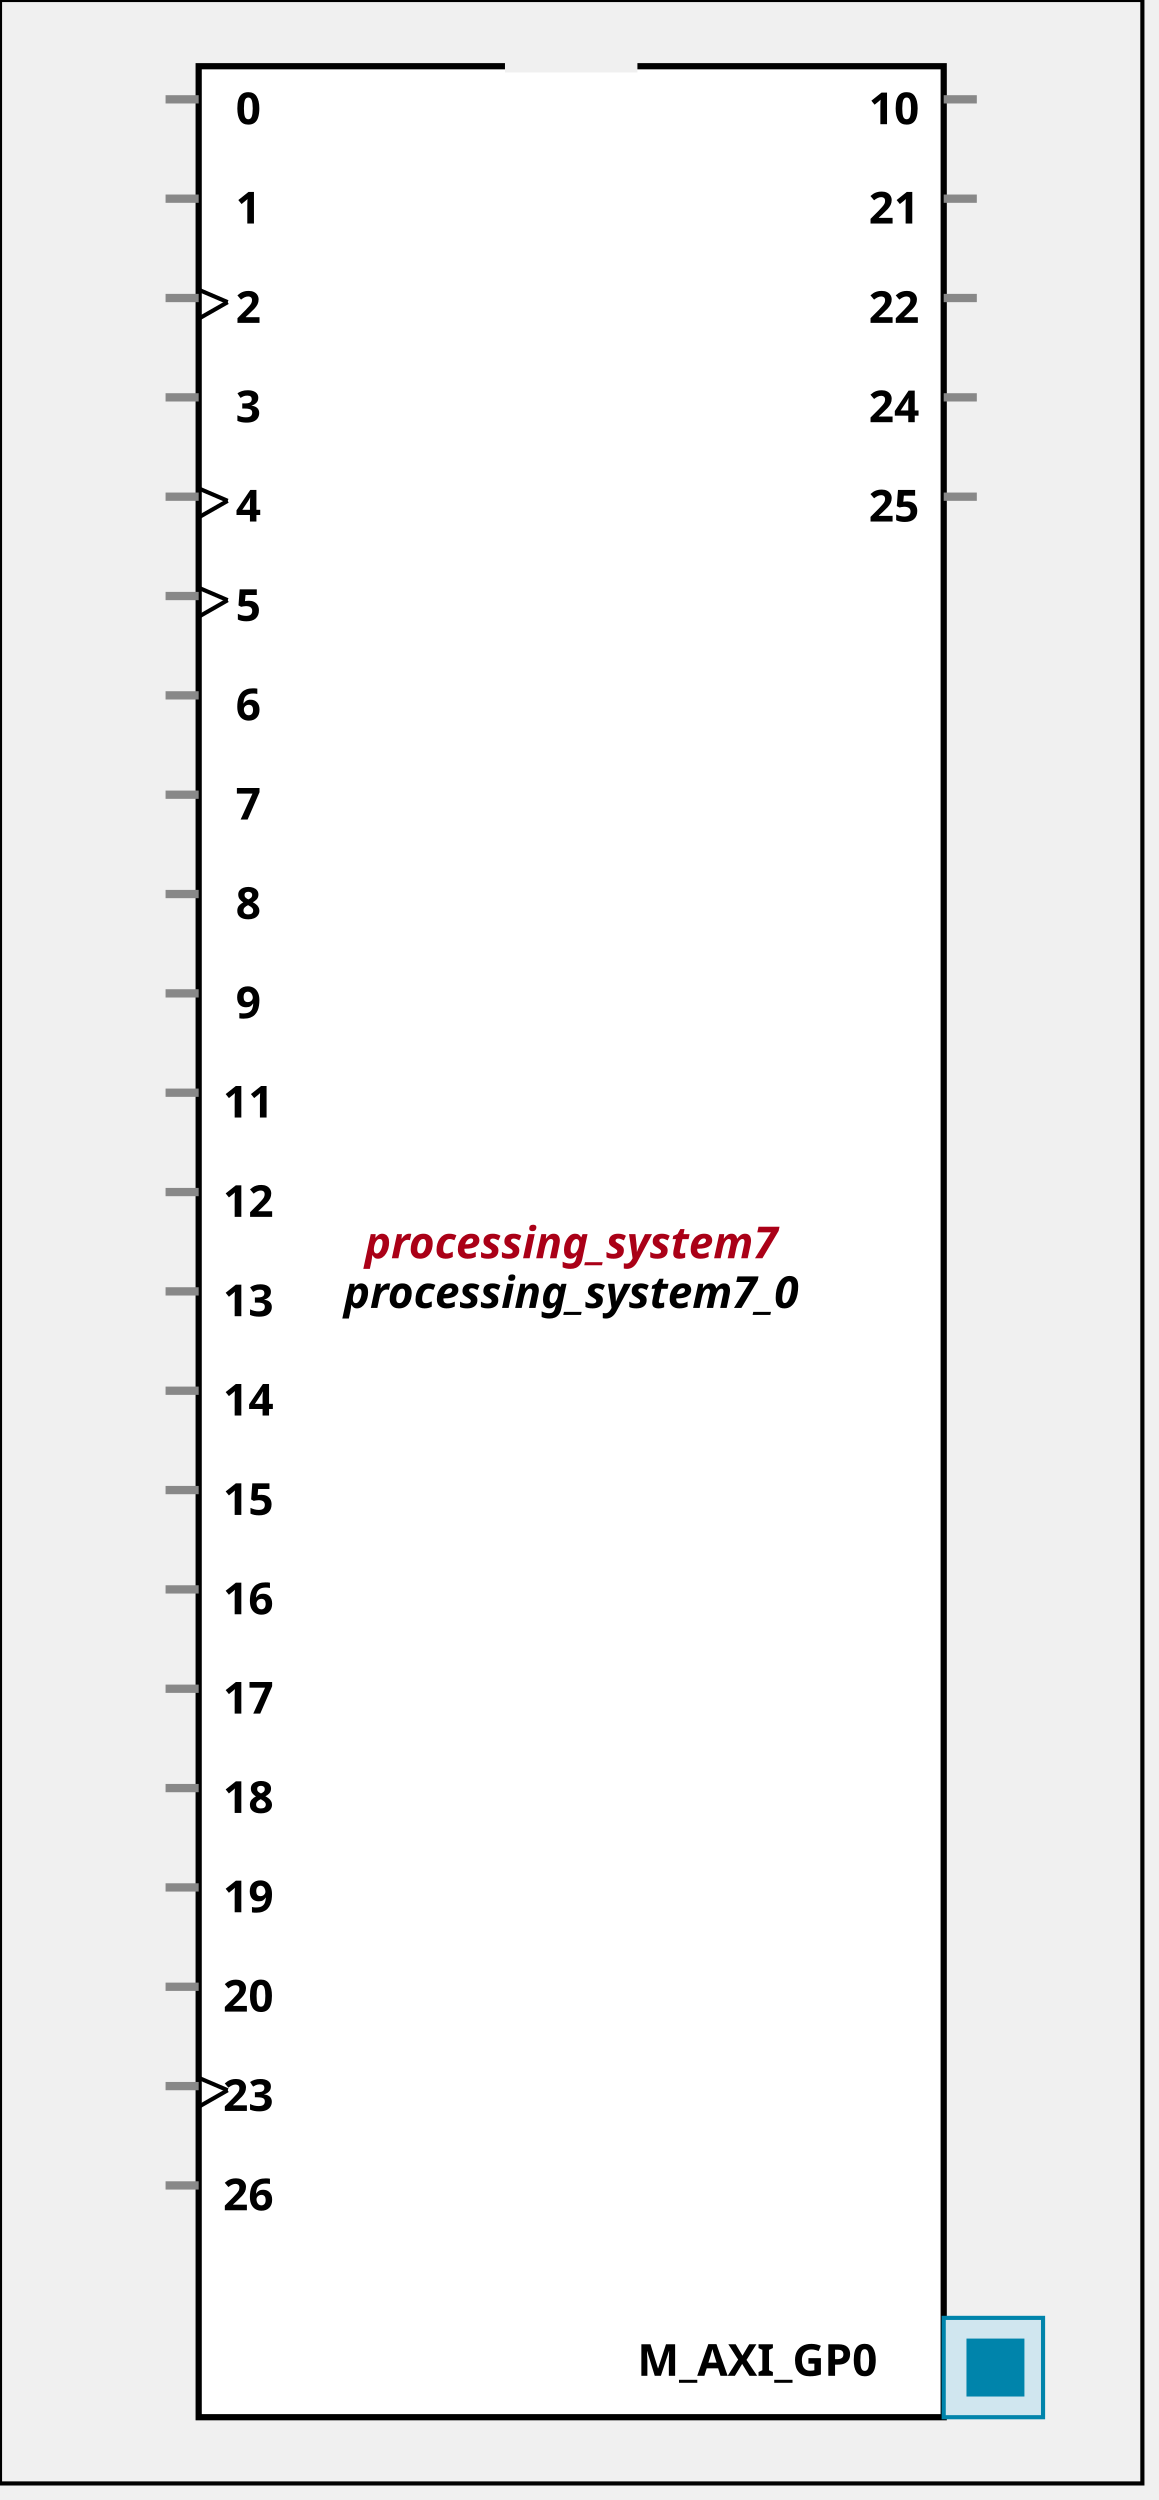
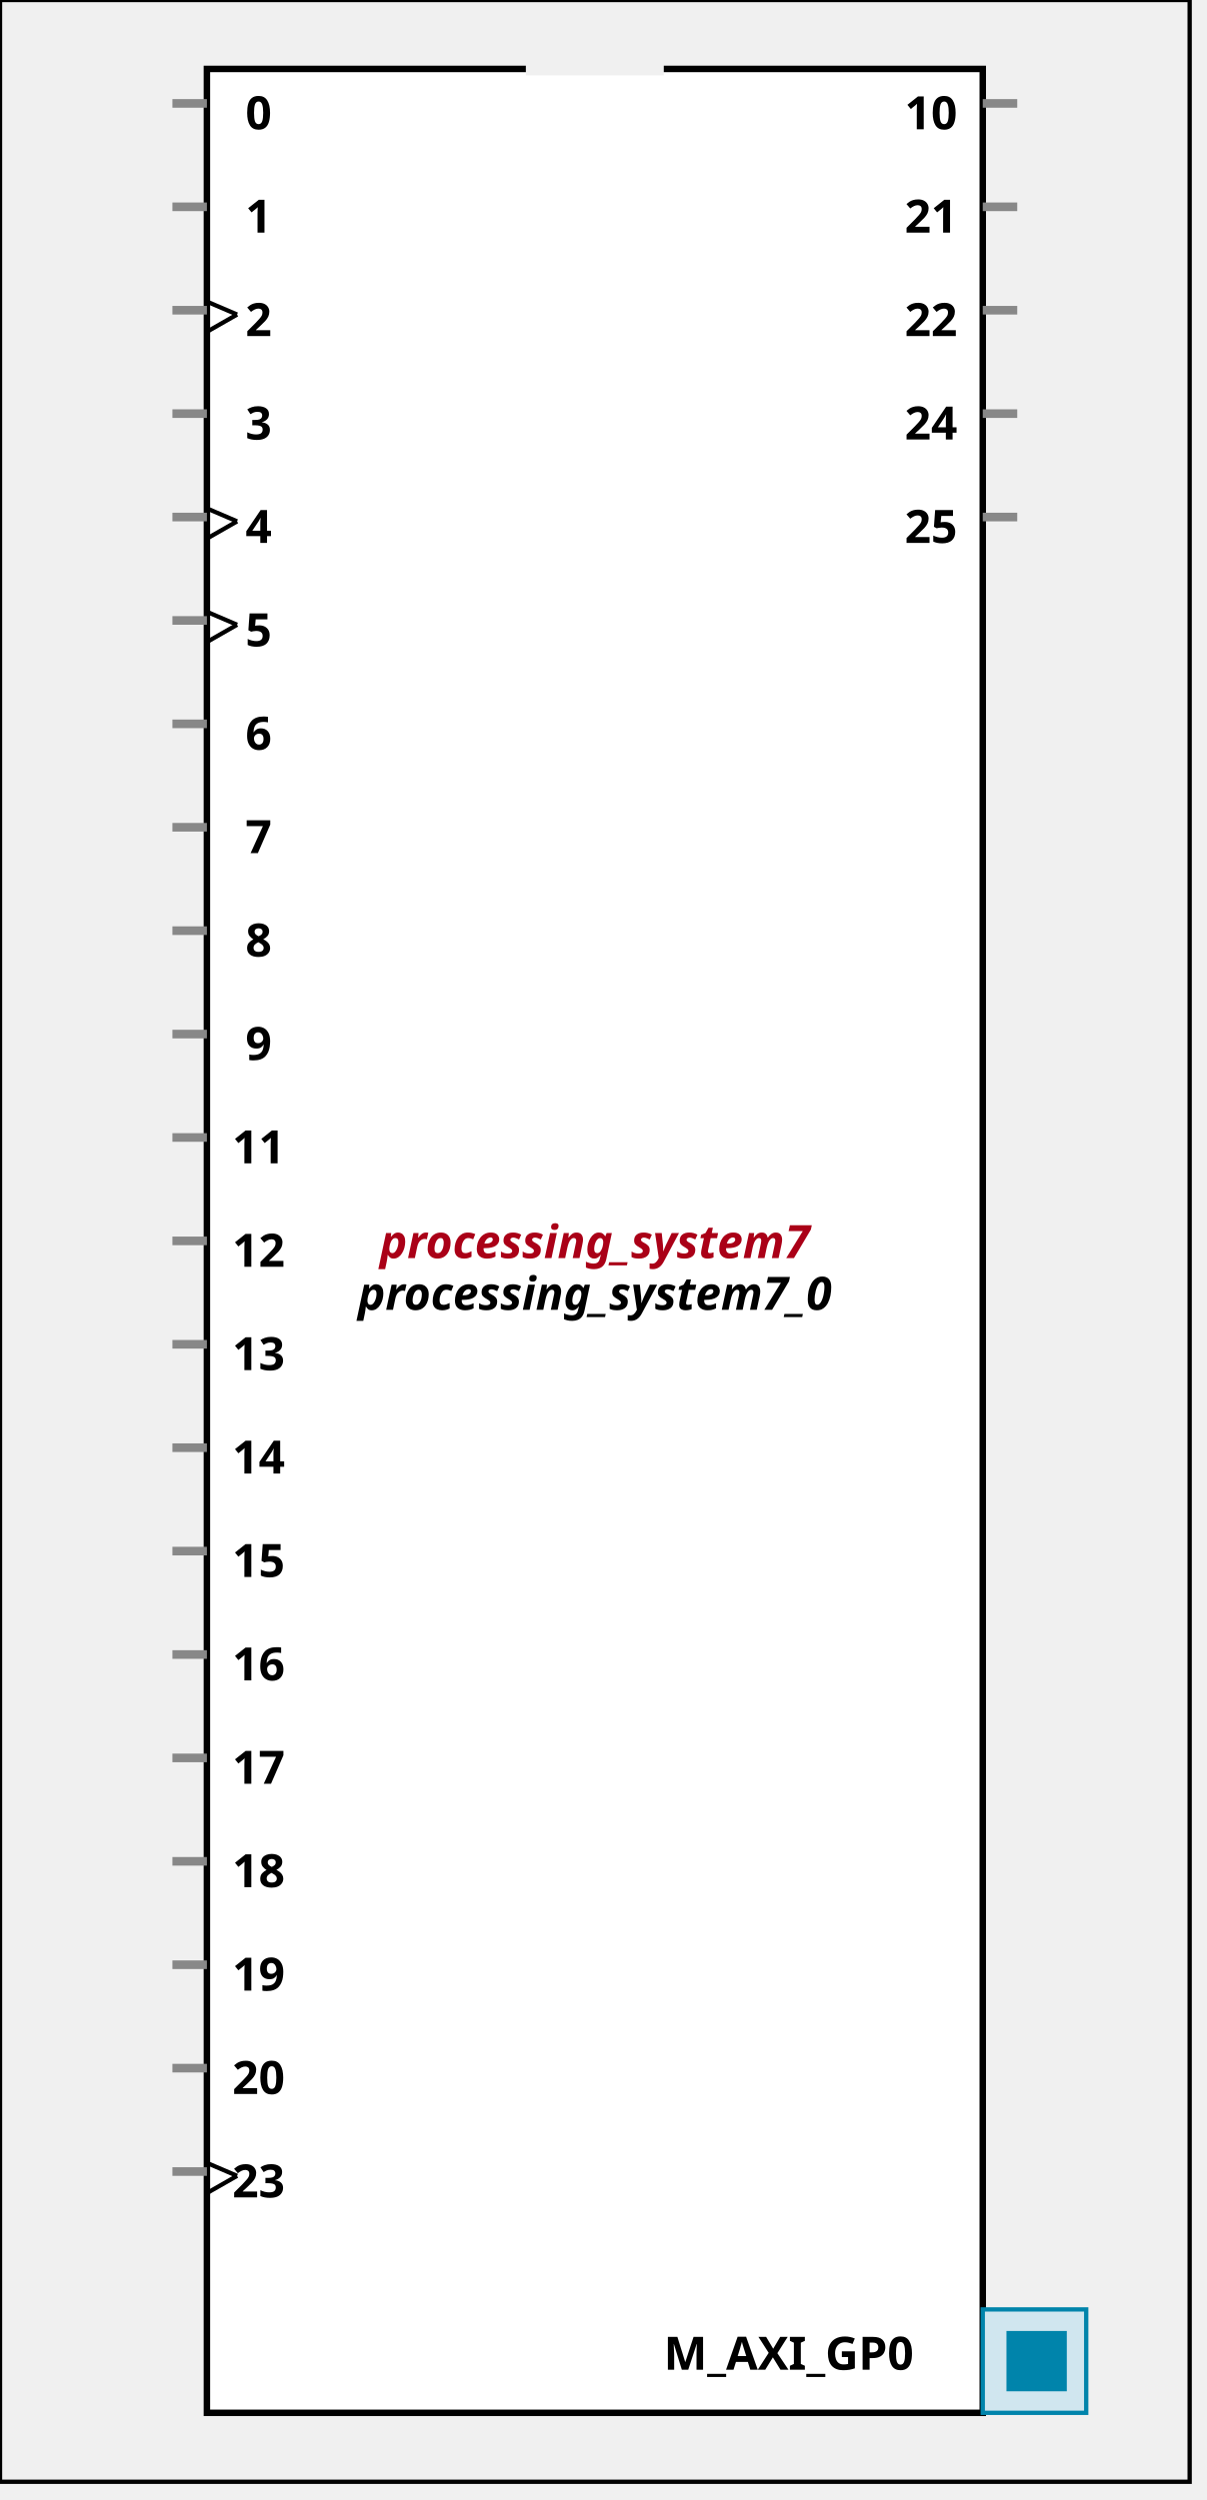
- <svg xmlns:xlink="http://www.w3.org/1999/xlink" width="280" height="604">
+ <svg xmlns:xlink="http://www.w3.org/1999/xlink" width="280" height="580">
  <defs>
    <g id="AXI_BifLabel">
      <rect x="0" y="0" rx="3" ry="3" width="32" height="16" style="fill:#0084AB; stroke:black; stroke-width:1" />
    </g>
    <g id="AXI_busconn_SLAVE">
      <circle cx="12" cy="12" r="12" style="fill:#D0E6EF; stroke:#0084AB; stroke-width:1" />
      <circle cx="12.5" cy="12" r="7" style="fill:#0084AB; stroke:none;" />
    </g>
    <g id="AXI_busconn_MASTER">
      <rect x="0" y="0" width="24" height="24" style="fill:#D0E6EF; stroke:#0084AB; stroke-width:1" />
      <rect x="5.5" y="5" width="14" height="14" style="fill:#0084AB; stroke:none;" />
    </g>
    <g id="KEY_BifLabel">
      <rect x="0" y="0" rx="3" ry="3" width="32" height="16" style="fill:#444444; stroke:black; stroke-width:1" />
    </g>
    <g id="KEY_busconn_SLAVE">
      <circle cx="12" cy="12" r="12" style="fill:#888888; stroke:#444444; stroke-width:1" />
      <circle cx="12.5" cy="12" r="7" style="fill:#444444; stroke:none;" />
    </g>
    <g id="KEY_busconn_MASTER">
      <rect x="0" y="0" width="24" height="24" style="fill:#888888; stroke:#444444; stroke-width:1" />
      <rect x="5.5" y="5" width="14" height="14" style="fill:#444444; stroke:none;" />
    </g>
    <g id="KEY_busconn_MASTER_SLAVE">
      <circle cx="12" cy="12" r="12" style="fill:#888888; stroke:#444444; stroke-width:1" />
      <circle cx="12.5" cy="12" r="7" style="fill:#444444; stroke:none;" />
      <rect x="0" y="12" width="24" height="12" style="fill:#888888; stroke:#444444; stroke-width:1" />
      <rect x="5.5" y="12" width="14" height="7" style="fill:#444444; stroke:none;" />
    </g>
    <g id="KEY_busconn_TARGET">
      <circle cx="12" cy="12" r="12" style="fill:#888888; stroke:#444444; stroke-width:1" />
      <circle cx="12.5" cy="12" r="7" style="fill:#444444; stroke:none;" />
    </g>
    <g id="KEY_busconn_INITIATOR">
      <rect x="0" y="0" width="24" height="24" style="fill:#888888; stroke:#444444; stroke-width:1" />
      <rect x="5.5" y="5" width="14" height="14" style="fill:#444444; stroke:none;" />
    </g>
    <g id="KEY_busconn_MONITOR">
      <rect x="0" y="0.5" width="24" height="7" style="fill:#444444; stroke:none;" />
      <rect x="0" y="16" width="24" height="7" style="fill:#444444; stroke:none;" />
    </g>
    <g id="KEY_busconn_USER">
      <circle cx="12" cy="12" r="12" style="fill:#888888; stroke:#444444; stroke-width:1" />
      <circle cx="12.5" cy="12" r="7" style="fill:#444444; stroke:none;" />
    </g>
    <g id="KEY_busconn_TRANSPARENT">
      <circle cx="12" cy="12" r="12" style="fill:#FFFFFF; stroke:#444444; stroke-width:1" />
      <circle cx="12.5" cy="12" r="7" style="fill:#FFFFFF; stroke:none;" />
    </g>
    <g id="HCurve" overflow="visible">
      <path d="m 0  0,      a 16 16, 0,0,0, 32,0,     z" style="fill:#F0F0F0;fill-opacity:1;stroke:black;stroke-width:1.5" />
      <line x1="0" y1="0" x2="32" y2="0" style="stroke:#F0F0F0;stroke-width:3" />
    </g>
    <g id="IPD_StandardBody">
-       <rect x="0" y="0" width="276" height="600" style="fill:#F0F0F0;fill-opacity: 1.0; stroke:#000000; stroke-width:1" />
-       <rect x="48" y="16" width="180" height="568" style="fill:#FFFFFF; fill-opacity: 1.0; stroke:#000000; stroke-width:1.5" />
+       <rect x="0" y="0" width="276" height="576" style="fill:#F0F0F0;fill-opacity: 1.0; stroke:#000000; stroke-width:1" />
+       <rect x="48" y="16" width="180" height="544" style="fill:#FFFFFF; fill-opacity: 1.0; stroke:#000000; stroke-width:1.5" />
      <use x="122" y="16" xlink:href="#HCurve" />
    </g>
    <g id="IPD_PORT">
      <rect width="8" height="8" style="fill:#888888;stroke-width:1;stroke:black;" />
    </g>
    <g id="IPD_SPort">
      <line x1="0" y1="0" x2="8" y2="0" style="stroke:#888888;stroke-width:2;stroke-opacity:1" />
    </g>
    <g id="IPD_PortClk">
      <line x1="0" y1="0" x2="7" y2="3" style="stroke:#000000;stroke-width:1;stroke-opacity:1" />
      <line x1="7" y1="3" x2="0" y2="7" style="stroke:#000000;stroke-width:1;stroke-opacity:1" />
    </g>
  </defs>
  <use x="0" y="0" xlink:href="#IPD_StandardBody" />
-   <text x="138" y="304" fill="#AA0017" stroke="none" font-size="8pt" font-style="italic" font-weight="bold" text-anchor="middle" font-family="Verdana Arial Helvetica san-serif">processing_system7</text>
-   <text x="138" y="316" fill="#000000" stroke="none" font-size="8pt" font-style="italic" font-weight="bold" text-anchor="middle" font-family="Courier Arial Helvetica san-serif">processing_system7_0</text>
+   <text x="138" y="292" fill="#AA0017" stroke="none" font-size="8pt" font-style="italic" font-weight="bold" text-anchor="middle" font-family="Verdana Arial Helvetica san-serif">processing_system7</text>
+   <text x="138" y="304" fill="#000000" stroke="none" font-size="8pt" font-style="italic" font-weight="bold" text-anchor="middle" font-family="Courier Arial Helvetica san-serif">processing_system7_0</text>
  <use x="40" y="24" xlink:href="#IPD_SPort" />
  <text x="60" y="30" fill="#000000" stroke="none" font-size="8pt" font-style="normal" font-weight="bold" text-anchor="middle" font-family="Verdana Arial Helvetica san-serif">0</text>
  <use x="40" y="48" xlink:href="#IPD_SPort" />
  <text x="60" y="54" fill="#000000" stroke="none" font-size="8pt" font-style="normal" font-weight="bold" text-anchor="middle" font-family="Verdana Arial Helvetica san-serif">1</text>
  <use x="40" y="72" xlink:href="#IPD_SPort" />
  <use x="48" y="70" xlink:href="#IPD_PortClk" />
  <text x="60" y="78" fill="#000000" stroke="none" font-size="8pt" font-style="normal" font-weight="bold" text-anchor="middle" font-family="Verdana Arial Helvetica san-serif">2</text>
  <use x="40" y="96" xlink:href="#IPD_SPort" />
  <text x="60" y="102" fill="#000000" stroke="none" font-size="8pt" font-style="normal" font-weight="bold" text-anchor="middle" font-family="Verdana Arial Helvetica san-serif">3</text>
  <use x="40" y="120" xlink:href="#IPD_SPort" />
  <use x="48" y="118" xlink:href="#IPD_PortClk" />
  <text x="60" y="126" fill="#000000" stroke="none" font-size="8pt" font-style="normal" font-weight="bold" text-anchor="middle" font-family="Verdana Arial Helvetica san-serif">4</text>
  <use x="40" y="144" xlink:href="#IPD_SPort" />
  <use x="48" y="142" xlink:href="#IPD_PortClk" />
  <text x="60" y="150" fill="#000000" stroke="none" font-size="8pt" font-style="normal" font-weight="bold" text-anchor="middle" font-family="Verdana Arial Helvetica san-serif">5</text>
  <use x="40" y="168" xlink:href="#IPD_SPort" />
  <text x="60" y="174" fill="#000000" stroke="none" font-size="8pt" font-style="normal" font-weight="bold" text-anchor="middle" font-family="Verdana Arial Helvetica san-serif">6</text>
  <use x="40" y="192" xlink:href="#IPD_SPort" />
  <text x="60" y="198" fill="#000000" stroke="none" font-size="8pt" font-style="normal" font-weight="bold" text-anchor="middle" font-family="Verdana Arial Helvetica san-serif">7</text>
  <use x="40" y="216" xlink:href="#IPD_SPort" />
  <text x="60" y="222" fill="#000000" stroke="none" font-size="8pt" font-style="normal" font-weight="bold" text-anchor="middle" font-family="Verdana Arial Helvetica san-serif">8</text>
  <use x="40" y="240" xlink:href="#IPD_SPort" />
  <text x="60" y="246" fill="#000000" stroke="none" font-size="8pt" font-style="normal" font-weight="bold" text-anchor="middle" font-family="Verdana Arial Helvetica san-serif">9</text>
  <use x="40" y="264" xlink:href="#IPD_SPort" />
  <text x="60" y="270" fill="#000000" stroke="none" font-size="8pt" font-style="normal" font-weight="bold" text-anchor="middle" font-family="Verdana Arial Helvetica san-serif">11</text>
  <use x="40" y="288" xlink:href="#IPD_SPort" />
  <text x="60" y="294" fill="#000000" stroke="none" font-size="8pt" font-style="normal" font-weight="bold" text-anchor="middle" font-family="Verdana Arial Helvetica san-serif">12</text>
  <use x="40" y="312" xlink:href="#IPD_SPort" />
  <text x="60" y="318" fill="#000000" stroke="none" font-size="8pt" font-style="normal" font-weight="bold" text-anchor="middle" font-family="Verdana Arial Helvetica san-serif">13</text>
  <use x="40" y="336" xlink:href="#IPD_SPort" />
  <text x="60" y="342" fill="#000000" stroke="none" font-size="8pt" font-style="normal" font-weight="bold" text-anchor="middle" font-family="Verdana Arial Helvetica san-serif">14</text>
  <use x="40" y="360" xlink:href="#IPD_SPort" />
  <text x="60" y="366" fill="#000000" stroke="none" font-size="8pt" font-style="normal" font-weight="bold" text-anchor="middle" font-family="Verdana Arial Helvetica san-serif">15</text>
  <use x="40" y="384" xlink:href="#IPD_SPort" />
  <text x="60" y="390" fill="#000000" stroke="none" font-size="8pt" font-style="normal" font-weight="bold" text-anchor="middle" font-family="Verdana Arial Helvetica san-serif">16</text>
  <use x="40" y="408" xlink:href="#IPD_SPort" />
  <text x="60" y="414" fill="#000000" stroke="none" font-size="8pt" font-style="normal" font-weight="bold" text-anchor="middle" font-family="Verdana Arial Helvetica san-serif">17</text>
  <use x="40" y="432" xlink:href="#IPD_SPort" />
  <text x="60" y="438" fill="#000000" stroke="none" font-size="8pt" font-style="normal" font-weight="bold" text-anchor="middle" font-family="Verdana Arial Helvetica san-serif">18</text>
  <use x="40" y="456" xlink:href="#IPD_SPort" />
  <text x="60" y="462" fill="#000000" stroke="none" font-size="8pt" font-style="normal" font-weight="bold" text-anchor="middle" font-family="Verdana Arial Helvetica san-serif">19</text>
  <use x="40" y="480" xlink:href="#IPD_SPort" />
  <text x="60" y="486" fill="#000000" stroke="none" font-size="8pt" font-style="normal" font-weight="bold" text-anchor="middle" font-family="Verdana Arial Helvetica san-serif">20</text>
  <use x="40" y="504" xlink:href="#IPD_SPort" />
  <use x="48" y="502" xlink:href="#IPD_PortClk" />
  <text x="60" y="510" fill="#000000" stroke="none" font-size="8pt" font-style="normal" font-weight="bold" text-anchor="middle" font-family="Verdana Arial Helvetica san-serif">23</text>
-   <use x="40" y="528" xlink:href="#IPD_SPort" />
-   <text x="60" y="534" fill="#000000" stroke="none" font-size="8pt" font-style="normal" font-weight="bold" text-anchor="middle" font-family="Verdana Arial Helvetica san-serif">26</text>
  <use x="228" y="24" xlink:href="#IPD_SPort" />
  <text x="216" y="30" fill="#000000" stroke="none" font-size="8pt" font-style="normal" font-weight="bold" text-anchor="middle" font-family="Verdana Arial Helvetica san-serif">10</text>
  <use x="228" y="48" xlink:href="#IPD_SPort" />
  <text x="216" y="54" fill="#000000" stroke="none" font-size="8pt" font-style="normal" font-weight="bold" text-anchor="middle" font-family="Verdana Arial Helvetica san-serif">21</text>
  <use x="228" y="72" xlink:href="#IPD_SPort" />
  <text x="216" y="78" fill="#000000" stroke="none" font-size="8pt" font-style="normal" font-weight="bold" text-anchor="middle" font-family="Verdana Arial Helvetica san-serif">22</text>
  <use x="228" y="96" xlink:href="#IPD_SPort" />
  <text x="216" y="102" fill="#000000" stroke="none" font-size="8pt" font-style="normal" font-weight="bold" text-anchor="middle" font-family="Verdana Arial Helvetica san-serif">24</text>
  <use x="228" y="120" xlink:href="#IPD_SPort" />
  <text x="216" y="126" fill="#000000" stroke="none" font-size="8pt" font-style="normal" font-weight="bold" text-anchor="middle" font-family="Verdana Arial Helvetica san-serif">25</text>
-   <use x="228" y="560" xlink:href="#AXI_busconn_MASTER" />
-   <text x="154" y="574" fill="#000000" stroke="none" font-size="8pt" font-style="normal" font-weight="bold" font-family="Verdana Arial Helvetica san-serif">M_AXI_GP0</text>
+   <use x="228" y="536" xlink:href="#AXI_busconn_MASTER" />
+   <text x="154" y="550" fill="#000000" stroke="none" font-size="8pt" font-style="normal" font-weight="bold" font-family="Verdana Arial Helvetica san-serif">M_AXI_GP0</text>
</svg>
